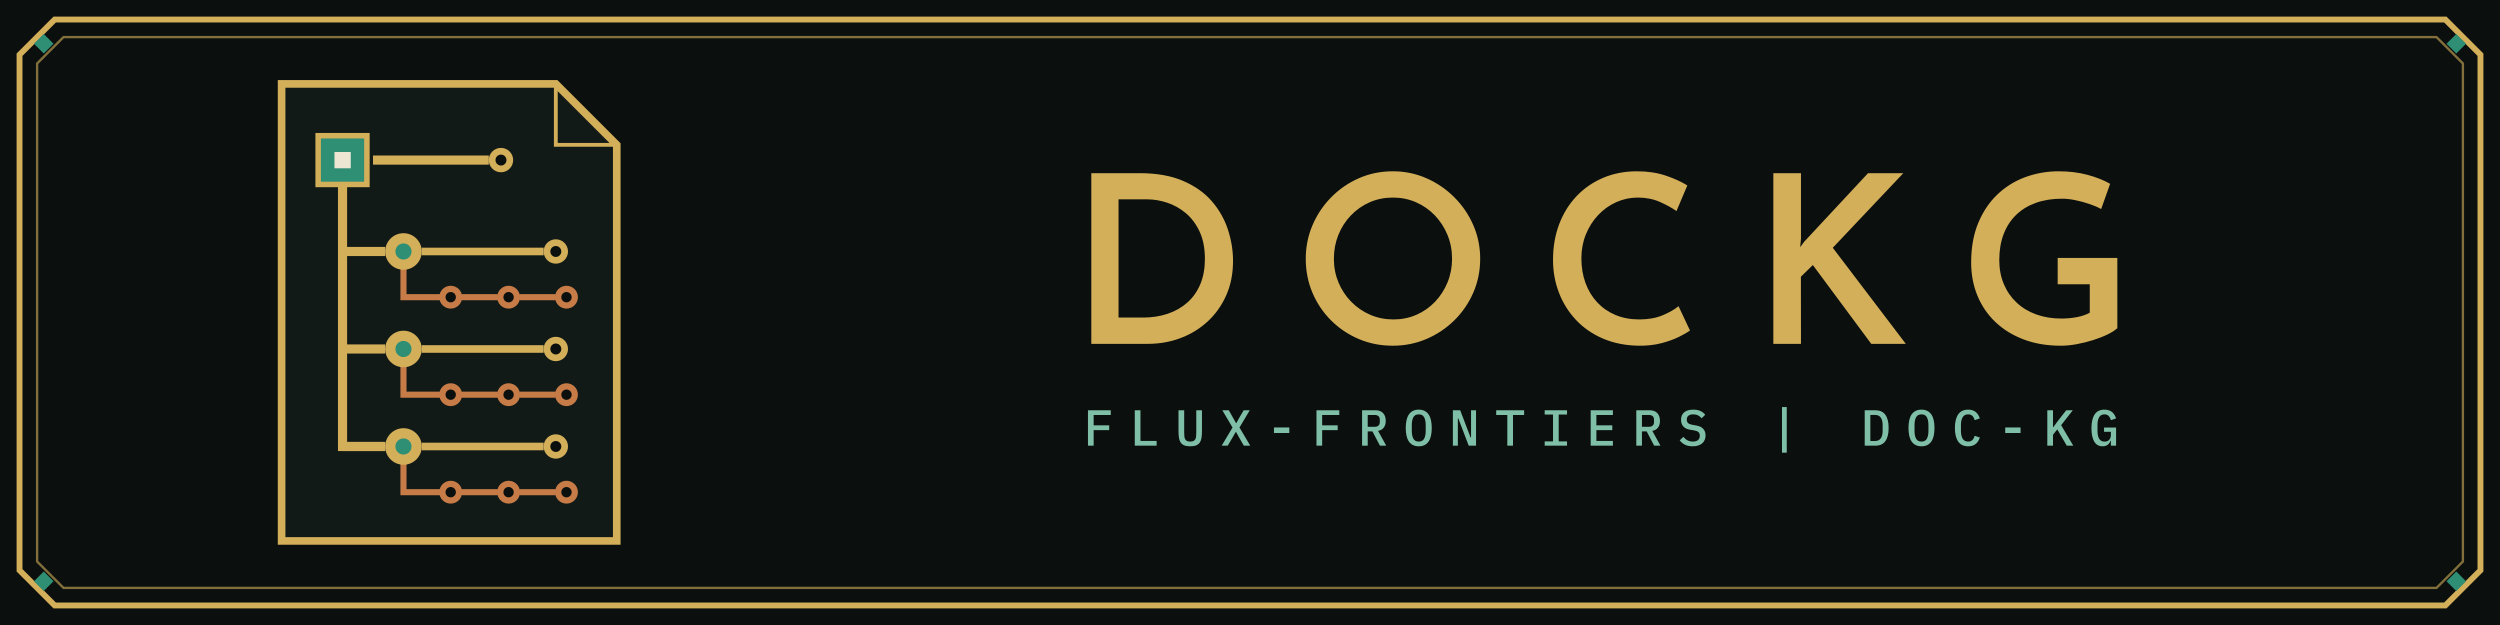
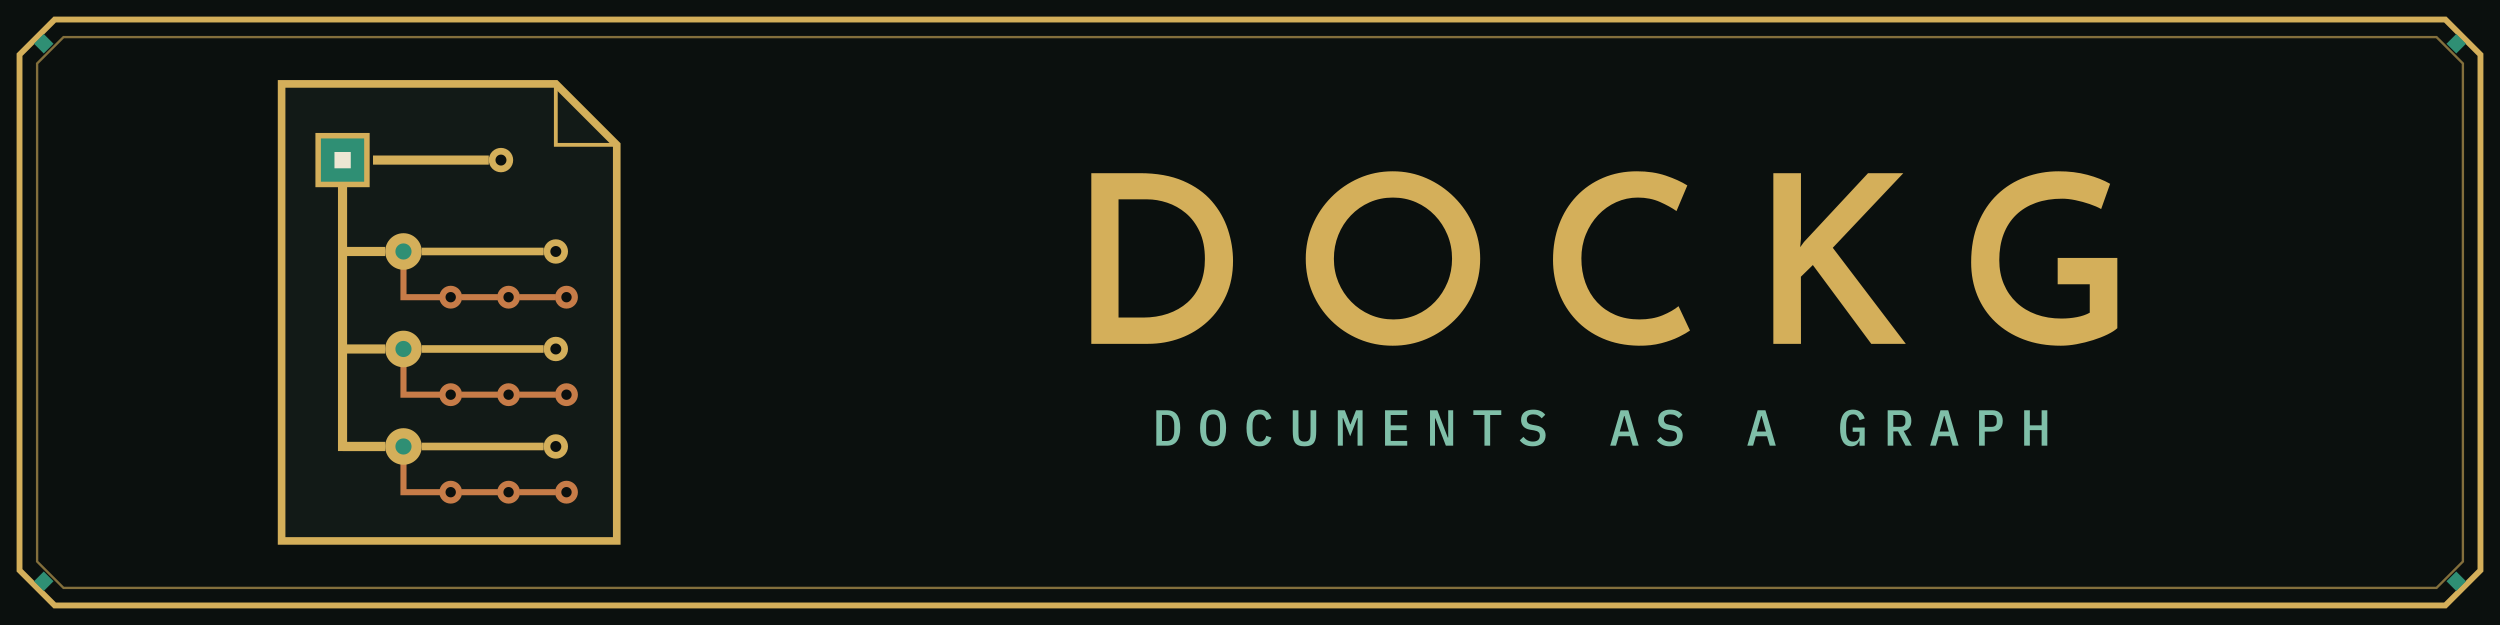
<svg xmlns="http://www.w3.org/2000/svg" width="1280" height="320" viewBox="0 0 1280 320">
  <rect width="1280" height="320" fill="#0B100E" />
  <path d="M28 10H1252L1270 28V292L1252 310H28L10 292V28Z" fill="none" stroke="#D4AF5A" stroke-width="3" />
  <path d="M32.5 19H1247.5L1261 32.5V287.5L1247.5 301H32.5L19 287.5V32.5Z" fill="none" stroke="#D4AF5A" stroke-width="1.2" stroke-opacity=".6" />
  <path fill="#2F8F74" d="M22.4 17.4L27.4 22.4L22.4 27.4L17.4 22.4Z" />
  <path fill="#2F8F74" d="M1257.6 17.4L1262.6 22.4L1257.6 27.4L1252.6 22.4Z" />
  <path fill="#2F8F74" d="M22.4 292.6L27.4 297.6L22.4 302.6L17.4 297.6Z" />
  <path fill="#2F8F74" d="M1257.6 292.6L1262.6 297.6L1257.6 302.6L1252.6 297.6Z" />
  <g transform="translate(30.3 -5.4) scale(0.78)">
    <path d="M146 62L326 62L366 102L366 362L146 362Z" fill="#121A17" stroke="#D4AF5A" stroke-width="5" stroke-linejoin="miter" />
    <path d="M326 62L326 102L366 102" fill="none" stroke="#D4AF5A" stroke-width="2.5" stroke-linejoin="miter" stroke-linecap="butt" />
    <path d="M186 112L186 300L214 300" fill="none" stroke="#D4AF5A" stroke-width="6" stroke-linejoin="miter" stroke-linecap="butt" />
    <path d="M206 112L282 112" fill="none" stroke="#D4AF5A" stroke-width="6" stroke-linejoin="miter" stroke-linecap="butt" />
    <circle cx="290" cy="112" r="8" fill="#D4AF5A" />
    <circle cx="290" cy="112" r="3.6" fill="#0B100E" />
    <path d="M186 172L214 172" fill="none" stroke="#D4AF5A" stroke-width="6" stroke-linejoin="miter" stroke-linecap="butt" />
    <path d="M238 172L318 172" fill="none" stroke="#D4AF5A" stroke-width="5" stroke-linejoin="miter" stroke-linecap="butt" />
    <circle cx="326" cy="172" r="8" fill="#D4AF5A" />
    <circle cx="326" cy="172" r="3.6" fill="#0B100E" />
    <path d="M226 182L226 202L250 202" fill="none" stroke="#C77C48" stroke-width="4" stroke-linejoin="miter" stroke-linecap="butt" />
    <circle cx="257" cy="202" r="7.5" fill="#C77C48" />
    <circle cx="257" cy="202" r="3.4" fill="#0B100E" />
    <path d="M264 202L288 202" fill="none" stroke="#C77C48" stroke-width="4" stroke-linejoin="miter" stroke-linecap="butt" />
    <circle cx="295" cy="202" r="7.5" fill="#C77C48" />
    <circle cx="295" cy="202" r="3.4" fill="#0B100E" />
    <path d="M302 202L326 202" fill="none" stroke="#C77C48" stroke-width="4" stroke-linejoin="miter" stroke-linecap="butt" />
    <circle cx="333" cy="202" r="7.5" fill="#C77C48" />
    <circle cx="333" cy="202" r="3.4" fill="#0B100E" />
    <circle cx="226" cy="172" r="12" fill="#D4AF5A" />
    <circle cx="226" cy="172" r="5.3" fill="#2F8F74" />
    <path d="M186 236L214 236" fill="none" stroke="#D4AF5A" stroke-width="6" stroke-linejoin="miter" stroke-linecap="butt" />
    <path d="M238 236L318 236" fill="none" stroke="#D4AF5A" stroke-width="5" stroke-linejoin="miter" stroke-linecap="butt" />
    <circle cx="326" cy="236" r="8" fill="#D4AF5A" />
    <circle cx="326" cy="236" r="3.6" fill="#0B100E" />
    <path d="M226 246L226 266L250 266" fill="none" stroke="#C77C48" stroke-width="4" stroke-linejoin="miter" stroke-linecap="butt" />
    <circle cx="257" cy="266" r="7.5" fill="#C77C48" />
    <circle cx="257" cy="266" r="3.4" fill="#0B100E" />
    <path d="M264 266L288 266" fill="none" stroke="#C77C48" stroke-width="4" stroke-linejoin="miter" stroke-linecap="butt" />
    <circle cx="295" cy="266" r="7.5" fill="#C77C48" />
    <circle cx="295" cy="266" r="3.4" fill="#0B100E" />
    <path d="M302 266L326 266" fill="none" stroke="#C77C48" stroke-width="4" stroke-linejoin="miter" stroke-linecap="butt" />
    <circle cx="333" cy="266" r="7.5" fill="#C77C48" />
    <circle cx="333" cy="266" r="3.4" fill="#0B100E" />
    <circle cx="226" cy="236" r="12" fill="#D4AF5A" />
    <circle cx="226" cy="236" r="5.3" fill="#2F8F74" />
    <path d="M186 300L214 300" fill="none" stroke="#D4AF5A" stroke-width="6" stroke-linejoin="miter" stroke-linecap="butt" />
    <path d="M238 300L318 300" fill="none" stroke="#D4AF5A" stroke-width="5" stroke-linejoin="miter" stroke-linecap="butt" />
    <circle cx="326" cy="300" r="8" fill="#D4AF5A" />
    <circle cx="326" cy="300" r="3.6" fill="#0B100E" />
    <path d="M226 310L226 330L250 330" fill="none" stroke="#C77C48" stroke-width="4" stroke-linejoin="miter" stroke-linecap="butt" />
    <circle cx="257" cy="330" r="7.5" fill="#C77C48" />
    <circle cx="257" cy="330" r="3.4" fill="#0B100E" />
    <path d="M264 330L288 330" fill="none" stroke="#C77C48" stroke-width="4" stroke-linejoin="miter" stroke-linecap="butt" />
    <circle cx="295" cy="330" r="7.5" fill="#C77C48" />
    <circle cx="295" cy="330" r="3.4" fill="#0B100E" />
    <path d="M302 330L326 330" fill="none" stroke="#C77C48" stroke-width="4" stroke-linejoin="miter" stroke-linecap="butt" />
    <circle cx="333" cy="330" r="7.5" fill="#C77C48" />
    <circle cx="333" cy="330" r="3.4" fill="#0B100E" />
    <circle cx="226" cy="300" r="12" fill="#D4AF5A" />
    <circle cx="226" cy="300" r="5.3" fill="#2F8F74" />
    <rect x="170" y="96" width="32" height="32" fill="#2F8F74" stroke="#D4AF5A" stroke-width="3.6" />
    <rect x="180.7" y="106.7" width="10.7" height="10.7" fill="#EDE6D3" />
  </g>
  <path fill="#D4AF5A" d="M558.748 176.046V88.662H583.528Q596.56 88.662 605.722 92.604Q614.884 96.546 620.494 103.074Q626.104 109.602 628.708 117.582Q631.312 125.562 631.312 133.59Q631.312 143.394 627.826 151.218Q624.34 159.042 618.31 164.604Q612.28 170.166 604.42 173.106Q596.56 176.046 587.776 176.046ZM572.692 162.594H585.208Q592.132 162.594 597.928 160.62Q603.724 158.646 607.984 154.854Q612.244 151.062 614.578 145.458Q616.912 139.854 616.912 132.642Q616.912 124.398 614.2 118.578Q611.488 112.758 607.114 109.11Q602.74 105.462 597.556 103.764Q592.372 102.066 587.392 102.066H572.692ZM668.548 132.457Q668.548 123.39 671.992 115.32Q675.436 107.25 681.562 101.022Q687.688 94.794 695.765 91.248Q703.843 87.702 713.087 87.702Q722.248 87.702 730.331 91.25Q738.413 94.797 744.629 101.024Q750.844 107.25 754.348 115.32Q757.852 123.39 757.852 132.467Q757.852 141.712 754.348 149.789Q750.844 157.866 744.634 163.992Q738.424 170.118 730.338 173.562Q722.253 177.006 713.082 177.006Q703.828 177.006 695.758 173.598Q687.688 170.19 681.562 164.1Q675.436 158.01 671.992 149.923Q668.548 141.837 668.548 132.457ZM682.948 132.494Q682.948 138.966 685.289 144.586Q687.63 150.206 691.817 154.486Q696.004 158.766 701.527 161.16Q707.049 163.554 713.469 163.554Q719.788 163.554 725.242 161.16Q730.696 158.766 734.759 154.484Q738.823 150.202 741.137 144.579Q743.452 138.956 743.452 132.47Q743.452 125.934 741.1 120.252Q738.748 114.57 734.635 110.274Q730.522 105.977 725.026 103.566Q719.531 101.154 713.164 101.154Q706.739 101.154 701.25 103.577Q695.762 106.001 691.629 110.321Q687.496 114.642 685.222 120.324Q682.948 126.006 682.948 132.494ZM865.276 169.23Q863.44 170.574 859.63 172.47Q855.82 174.366 850.576 175.728Q845.332 177.09 839.032 177.006Q828.808 176.838 820.678 173.334Q812.548 169.83 806.866 163.764Q801.184 157.698 798.166 149.832Q795.148 141.966 795.148 133.038Q795.148 123.174 798.262 114.882Q801.376 106.59 807.13 100.506Q812.884 94.422 820.768 91.062Q828.652 87.702 838.108 87.702Q846.34 87.702 852.892 89.922Q859.444 92.142 863.908 94.938L858.364 108.066Q855.004 105.678 849.934 103.416Q844.864 101.154 838.564 101.154Q832.768 101.154 827.518 103.506Q822.268 105.858 818.26 110.112Q814.252 114.366 811.96 120.024Q809.668 125.682 809.668 132.294Q809.668 139.05 811.744 144.798Q813.82 150.546 817.714 154.74Q821.608 158.934 827.062 161.244Q832.516 163.554 839.32 163.554Q846.148 163.554 851.242 161.436Q856.336 159.318 859.408 156.762ZM922.096 122.19 921.688 126.558 923.644 123.882 956.44 88.662H974.5L938.38 126.858L975.772 176.046H958.084L928.18 135.702L922.06 141.678L922.096 176.046H907.948V88.662H922.096ZM1084.072 168.03Q1082.332 169.638 1079.062 171.234Q1075.792 172.83 1071.682 174.126Q1067.572 175.422 1063.282 176.214Q1058.992 177.006 1055.164 177.006Q1044.58 177.006 1036.102 173.79Q1027.624 170.574 1021.612 164.838Q1015.6 159.102 1012.414 151.32Q1009.228 143.538 1009.228 134.37Q1009.228 122.97 1012.816 114.264Q1016.404 105.558 1022.614 99.618Q1028.824 93.678 1036.954 90.69Q1045.084 87.702 1054.048 87.702Q1062.028 87.702 1068.766 89.508Q1075.504 91.314 1080.388 94.11L1075.792 107.034Q1073.452 105.69 1069.888 104.472Q1066.324 103.254 1062.622 102.492Q1058.92 101.73 1055.824 101.73Q1048.336 101.73 1042.384 103.854Q1036.432 105.978 1032.238 110.046Q1028.044 114.114 1025.836 119.94Q1023.628 125.766 1023.628 133.17Q1023.628 139.914 1025.95 145.434Q1028.272 150.954 1032.496 154.92Q1036.72 158.886 1042.546 160.992Q1048.372 163.098 1055.464 163.098Q1059.58 163.098 1063.42 162.36Q1067.26 161.622 1069.96 160.098V145.53H1053.532V132.078H1084.072Z" />
-   <path fill="#7FBFA8" d="M557.036 228.194V210.046H568.71V212.49H559.948V217.768H567.904V220.212H559.948V228.194ZM581.008 228.194V210.046H583.92V225.75H592.188V228.194ZM606.306 210.046V221.2Q606.306 222.318 606.371 223.228Q606.436 224.138 606.748 224.775Q607.06 225.412 607.684 225.75Q608.308 226.088 609.4 226.088Q610.492 226.088 611.116 225.75Q611.74 225.412 612.052 224.775Q612.364 224.138 612.429 223.228Q612.494 222.318 612.494 221.2V210.046H615.406V220.68Q615.406 222.63 615.185 224.099Q614.964 225.568 614.314 226.543Q613.664 227.518 612.481 228.012Q611.298 228.506 609.4 228.506Q607.502 228.506 606.319 228.012Q605.136 227.518 604.486 226.543Q603.836 225.568 603.615 224.099Q603.394 222.63 603.394 220.68V210.046ZM640.132 228.194H636.83L634.776 224.606L632.852 221.174H632.696L630.72 224.606L628.588 228.194H625.494L631.058 218.886L625.832 210.046H629.134L630.98 213.296L632.852 216.65H632.982L634.854 213.296L636.778 210.046H639.872L634.62 218.886ZM652.274 221.694V218.86H660.126V221.694ZM674.036 228.194V210.046H685.71V212.49H676.948V217.768H684.904V220.212H676.948V228.194ZM700.27 228.194H697.384V210.046H704.17Q706.77 210.046 708.135 211.502Q709.5 212.958 709.5 215.506Q709.5 217.586 708.486 218.938Q707.472 220.29 705.574 220.602L709.76 228.194H706.536L702.688 220.862H700.27ZM703.754 218.522Q706.458 218.522 706.458 216.052V214.934Q706.458 212.464 703.754 212.464H700.27V218.522ZM726.4 228.506Q724.684 228.506 723.423 227.869Q722.162 227.232 721.343 226.036Q720.524 224.84 720.134 223.098Q719.744 221.356 719.744 219.12Q719.744 216.91 720.134 215.155Q720.524 213.4 721.343 212.204Q722.162 211.008 723.423 210.371Q724.684 209.734 726.4 209.734Q728.116 209.734 729.377 210.371Q730.638 211.008 731.457 212.204Q732.276 213.4 732.666 215.155Q733.056 216.91 733.056 219.12Q733.056 221.356 732.666 223.098Q732.276 224.84 731.457 226.036Q730.638 227.232 729.377 227.869Q728.116 228.506 726.4 228.506ZM726.4 226.088Q728.35 226.088 729.156 224.619Q729.962 223.15 729.962 220.628V217.586Q729.962 215.09 729.156 213.621Q728.35 212.152 726.4 212.152Q724.45 212.152 723.644 213.621Q722.838 215.09 722.838 217.586V220.654Q722.838 223.15 723.644 224.619Q724.45 226.088 726.4 226.088ZM746.654 214.232H746.42V228.194H743.872V210.046H747.616L752.946 224.008H753.18V210.046H755.728V228.194H751.984ZM774.656 212.49V228.194H771.744V212.49H766.05V210.046H780.35V212.49ZM790.88 228.194V225.984H795.144V212.256H790.88V210.046H802.32V212.256H798.056V225.984H802.32V228.194ZM814.436 228.194V210.046H825.798V212.49H817.348V217.768H825.486V220.212H817.348V225.75H825.798V228.194ZM840.67 228.194H837.784V210.046H844.57Q847.17 210.046 848.535 211.502Q849.9 212.958 849.9 215.506Q849.9 217.586 848.886 218.938Q847.872 220.29 845.974 220.602L850.16 228.194H846.936L843.088 220.862H840.67ZM844.154 218.522Q846.858 218.522 846.858 216.052V214.934Q846.858 212.464 844.154 212.464H840.67V218.522ZM866.644 228.506Q864.278 228.506 862.666 227.674Q861.054 226.842 860.014 225.464L861.886 223.67Q862.926 224.918 864.096 225.503Q865.266 226.088 866.748 226.088Q868.464 226.088 869.387 225.308Q870.31 224.528 870.31 223.072Q870.31 221.902 869.634 221.265Q868.958 220.628 867.32 220.342L865.344 220.03Q864.044 219.822 863.16 219.341Q862.276 218.86 861.73 218.197Q861.184 217.534 860.937 216.715Q860.69 215.896 860.69 214.986Q860.69 212.412 862.354 211.073Q864.018 209.734 866.93 209.734Q869.088 209.734 870.609 210.423Q872.13 211.112 873.066 212.36L871.246 214.18Q870.492 213.27 869.465 212.711Q868.438 212.152 866.93 212.152Q865.318 212.152 864.473 212.841Q863.628 213.53 863.628 214.856Q863.628 215.974 864.291 216.611Q864.954 217.248 866.644 217.534L868.568 217.872Q871.012 218.314 872.13 219.653Q873.248 220.992 873.248 222.916Q873.248 224.164 872.819 225.204Q872.39 226.244 871.545 226.972Q870.7 227.7 869.465 228.103Q868.23 228.506 866.644 228.506ZM912.378 231.782V208.434H914.822V231.782ZM954.732 210.046H960.14Q963.624 210.046 965.301 212.36Q966.978 214.674 966.978 219.12Q966.978 223.566 965.301 225.88Q963.624 228.194 960.14 228.194H954.732ZM959.958 225.802Q961.96 225.802 962.935 224.463Q963.91 223.124 963.91 220.628V217.612Q963.91 215.116 962.935 213.777Q961.96 212.438 959.958 212.438H957.618V225.802ZM983.8 228.506Q982.084 228.506 980.823 227.869Q979.562 227.232 978.743 226.036Q977.924 224.84 977.534 223.098Q977.144 221.356 977.144 219.12Q977.144 216.91 977.534 215.155Q977.924 213.4 978.743 212.204Q979.562 211.008 980.823 210.371Q982.084 209.734 983.8 209.734Q985.516 209.734 986.777 210.371Q988.038 211.008 988.857 212.204Q989.676 213.4 990.066 215.155Q990.456 216.91 990.456 219.12Q990.456 221.356 990.066 223.098Q989.676 224.84 988.857 226.036Q988.038 227.232 986.777 227.869Q985.516 228.506 983.8 228.506ZM983.8 226.088Q985.75 226.088 986.556 224.619Q987.362 223.15 987.362 220.628V217.586Q987.362 215.09 986.556 213.621Q985.75 212.152 983.8 212.152Q981.85 212.152 981.044 213.621Q980.238 215.09 980.238 217.586V220.654Q980.238 223.15 981.044 224.619Q981.85 226.088 983.8 226.088ZM1007.72 228.506Q1004.262 228.506 1002.585 226.062Q1000.908 223.618 1000.908 219.12Q1000.908 214.622 1002.585 212.178Q1004.262 209.734 1007.72 209.734Q1009.046 209.734 1010.021 210.085Q1010.996 210.436 1011.698 211.047Q1012.4 211.658 1012.881 212.477Q1013.362 213.296 1013.674 214.232L1011.048 215.116Q1010.84 214.492 1010.58 213.946Q1010.32 213.4 1009.93 213.01Q1009.54 212.62 1009.007 212.386Q1008.474 212.152 1007.694 212.152Q1005.77 212.152 1004.886 213.621Q1004.002 215.09 1004.002 217.586V220.654Q1004.002 223.15 1004.886 224.619Q1005.77 226.088 1007.694 226.088Q1008.474 226.088 1009.007 225.854Q1009.54 225.62 1009.93 225.23Q1010.32 224.84 1010.58 224.294Q1010.84 223.748 1011.048 223.124L1013.674 224.008Q1013.362 224.944 1012.881 225.763Q1012.4 226.582 1011.698 227.193Q1010.996 227.804 1010.021 228.155Q1009.046 228.506 1007.72 228.506ZM1026.674 221.694V218.86H1034.526V221.694ZM1053.324 219.848 1051.14 222.578V228.194H1048.228V210.046H1051.14V218.73H1051.27L1053.48 215.714L1057.926 210.046H1061.28L1055.3 217.69L1061.514 228.194H1058.186ZM1080.78 225.698H1080.598Q1080.364 226.244 1080.039 226.751Q1079.714 227.258 1079.233 227.648Q1078.752 228.038 1078.076 228.272Q1077.4 228.506 1076.516 228.506Q1073.682 228.506 1072.252 226.088Q1070.822 223.67 1070.822 219.25Q1070.822 214.622 1072.46 212.178Q1074.098 209.734 1077.478 209.734Q1078.804 209.734 1079.805 210.098Q1080.806 210.462 1081.508 211.073Q1082.21 211.684 1082.678 212.503Q1083.146 213.322 1083.432 214.232L1080.806 215.116Q1080.598 214.518 1080.338 213.985Q1080.078 213.452 1079.701 213.036Q1079.324 212.62 1078.791 212.386Q1078.258 212.152 1077.504 212.152Q1075.606 212.152 1074.761 213.621Q1073.916 215.09 1073.916 217.586V220.472Q1073.916 221.72 1074.098 222.76Q1074.28 223.8 1074.709 224.541Q1075.138 225.282 1075.827 225.698Q1076.516 226.114 1077.504 226.114Q1079.09 226.114 1079.935 225.165Q1080.78 224.216 1080.78 222.734V221.096H1077.27V218.912H1083.432V228.194H1080.78Z" />
+   <path fill="#7FBFA8" d="M592.032 210.046H597.44Q600.924 210.046 602.601 212.36Q604.278 214.674 604.278 219.12Q604.278 223.566 602.601 225.88Q600.924 228.194 597.44 228.194H592.032ZM597.258 225.802Q599.26 225.802 600.235 224.463Q601.21 223.124 601.21 220.628V217.612Q601.21 215.116 600.235 213.777Q599.26 212.438 597.258 212.438H594.918V225.802ZM621.1 228.506Q619.384 228.506 618.123 227.869Q616.862 227.232 616.043 226.036Q615.224 224.84 614.834 223.098Q614.444 221.356 614.444 219.12Q614.444 216.91 614.834 215.155Q615.224 213.4 616.043 212.204Q616.862 211.008 618.123 210.371Q619.384 209.734 621.1 209.734Q622.816 209.734 624.077 210.371Q625.338 211.008 626.157 212.204Q626.976 213.4 627.366 215.155Q627.756 216.91 627.756 219.12Q627.756 221.356 627.366 223.098Q626.976 224.84 626.157 226.036Q625.338 227.232 624.077 227.869Q622.816 228.506 621.1 228.506ZM621.1 226.088Q623.05 226.088 623.856 224.619Q624.662 223.15 624.662 220.628V217.586Q624.662 215.09 623.856 213.621Q623.05 212.152 621.1 212.152Q619.15 212.152 618.344 213.621Q617.538 215.09 617.538 217.586V220.654Q617.538 223.15 618.344 224.619Q619.15 226.088 621.1 226.088ZM645.02 228.506Q641.562 228.506 639.885 226.062Q638.208 223.618 638.208 219.12Q638.208 214.622 639.885 212.178Q641.562 209.734 645.02 209.734Q646.346 209.734 647.321 210.085Q648.296 210.436 648.998 211.047Q649.7 211.658 650.181 212.477Q650.662 213.296 650.974 214.232L648.348 215.116Q648.14 214.492 647.88 213.946Q647.62 213.4 647.23 213.01Q646.84 212.62 646.307 212.386Q645.774 212.152 644.994 212.152Q643.07 212.152 642.186 213.621Q641.302 215.09 641.302 217.586V220.654Q641.302 223.15 642.186 224.619Q643.07 226.088 644.994 226.088Q645.774 226.088 646.307 225.854Q646.84 225.62 647.23 225.23Q647.62 224.84 647.88 224.294Q648.14 223.748 648.348 223.124L650.974 224.008Q650.662 224.944 650.181 225.763Q649.7 226.582 648.998 227.193Q648.296 227.804 647.321 228.155Q646.346 228.506 645.02 228.506ZM664.806 210.046V221.2Q664.806 222.318 664.871 223.228Q664.936 224.138 665.248 224.775Q665.56 225.412 666.184 225.75Q666.808 226.088 667.9 226.088Q668.992 226.088 669.616 225.75Q670.24 225.412 670.552 224.775Q670.864 224.138 670.929 223.228Q670.994 222.318 670.994 221.2V210.046H673.906V220.68Q673.906 222.63 673.685 224.099Q673.464 225.568 672.814 226.543Q672.164 227.518 670.981 228.012Q669.798 228.506 667.9 228.506Q666.002 228.506 664.819 228.012Q663.636 227.518 662.986 226.543Q662.336 225.568 662.115 224.099Q661.894 222.63 661.894 220.68V210.046ZM695.07 219.51 695.148 214.05H694.94L691.3 223.384L687.66 214.05H687.452L687.53 219.51V228.194H684.956V210.046H688.518L691.3 217.248H691.482L694.29 210.046H697.644V228.194H695.07ZM709.136 228.194V210.046H720.498V212.49H712.048V217.768H720.186V220.212H712.048V225.75H720.498V228.194ZM734.954 214.232H734.72V228.194H732.172V210.046H735.916L741.246 224.008H741.48V210.046H744.028V228.194H740.284ZM762.956 212.49V228.194H760.044V212.49H754.35V210.046H768.65V212.49ZM784.744 228.506Q782.378 228.506 780.766 227.674Q779.154 226.842 778.114 225.464L779.986 223.67Q781.026 224.918 782.196 225.503Q783.366 226.088 784.848 226.088Q786.564 226.088 787.487 225.308Q788.41 224.528 788.41 223.072Q788.41 221.902 787.734 221.265Q787.058 220.628 785.42 220.342L783.444 220.03Q782.144 219.822 781.26 219.341Q780.376 218.86 779.83 218.197Q779.284 217.534 779.037 216.715Q778.79 215.896 778.79 214.986Q778.79 212.412 780.454 211.073Q782.118 209.734 785.03 209.734Q787.188 209.734 788.709 210.423Q790.23 211.112 791.166 212.36L789.346 214.18Q788.592 213.27 787.565 212.711Q786.538 212.152 785.03 212.152Q783.418 212.152 782.573 212.841Q781.728 213.53 781.728 214.856Q781.728 215.974 782.391 216.611Q783.054 217.248 784.744 217.534L786.668 217.872Q789.112 218.314 790.23 219.653Q791.348 220.992 791.348 222.916Q791.348 224.164 790.919 225.204Q790.49 226.244 789.645 226.972Q788.8 227.7 787.565 228.103Q786.33 228.506 784.744 228.506ZM835.912 228.194 834.534 223.358H828.762L827.384 228.194H824.42L829.724 210.046H833.702L839.006 228.194ZM831.752 212.984H831.544L829.308 220.94H833.988ZM854.944 228.506Q852.578 228.506 850.966 227.674Q849.354 226.842 848.314 225.464L850.186 223.67Q851.226 224.918 852.396 225.503Q853.566 226.088 855.048 226.088Q856.764 226.088 857.687 225.308Q858.61 224.528 858.61 223.072Q858.61 221.902 857.934 221.265Q857.258 220.628 855.62 220.342L853.644 220.03Q852.344 219.822 851.46 219.341Q850.576 218.86 850.03 218.197Q849.484 217.534 849.237 216.715Q848.99 215.896 848.99 214.986Q848.99 212.412 850.654 211.073Q852.318 209.734 855.23 209.734Q857.388 209.734 858.909 210.423Q860.43 211.112 861.366 212.36L859.546 214.18Q858.792 213.27 857.765 212.711Q856.738 212.152 855.23 212.152Q853.618 212.152 852.773 212.841Q851.928 213.53 851.928 214.856Q851.928 215.974 852.591 216.611Q853.254 217.248 854.944 217.534L856.868 217.872Q859.312 218.314 860.43 219.653Q861.548 220.992 861.548 222.916Q861.548 224.164 861.119 225.204Q860.69 226.244 859.845 226.972Q859.0 227.7 857.765 228.103Q856.53 228.506 854.944 228.506ZM906.112 228.194 904.734 223.358H898.962L897.584 228.194H894.62L899.924 210.046H903.902L909.206 228.194ZM901.952 212.984H901.744L899.508 220.94H904.188ZM952.08 225.698H951.898Q951.664 226.244 951.339 226.751Q951.014 227.258 950.533 227.648Q950.052 228.038 949.376 228.272Q948.7 228.506 947.816 228.506Q944.982 228.506 943.552 226.088Q942.122 223.67 942.122 219.25Q942.122 214.622 943.76 212.178Q945.398 209.734 948.778 209.734Q950.104 209.734 951.105 210.098Q952.106 210.462 952.808 211.073Q953.51 211.684 953.978 212.503Q954.446 213.322 954.732 214.232L952.106 215.116Q951.898 214.518 951.638 213.985Q951.378 213.452 951.001 213.036Q950.624 212.62 950.091 212.386Q949.558 212.152 948.804 212.152Q946.906 212.152 946.061 213.621Q945.216 215.09 945.216 217.586V220.472Q945.216 221.72 945.398 222.76Q945.58 223.8 946.009 224.541Q946.438 225.282 947.127 225.698Q947.816 226.114 948.804 226.114Q950.39 226.114 951.235 225.165Q952.08 224.216 952.08 222.734V221.096H948.57V218.912H954.732V228.194H952.08ZM969.37 228.194H966.484V210.046H973.27Q975.87 210.046 977.235 211.502Q978.6 212.958 978.6 215.506Q978.6 217.586 977.586 218.938Q976.572 220.29 974.674 220.602L978.86 228.194H975.636L971.788 220.862H969.37ZM972.854 218.522Q975.558 218.522 975.558 216.052V214.934Q975.558 212.464 972.854 212.464H969.37V218.522ZM999.712 228.194 998.334 223.358H992.562L991.184 228.194H988.22L993.524 210.046H997.502L1002.806 228.194ZM995.552 212.984H995.344L993.108 220.94H997.788ZM1013.284 228.194V210.046H1020.07Q1022.67 210.046 1024.035 211.502Q1025.4 212.958 1025.4 215.506Q1025.4 218.054 1024.035 219.51Q1022.67 220.966 1020.07 220.966H1016.196V228.194ZM1016.196 218.548H1019.628Q1022.332 218.548 1022.332 216.052V214.934Q1022.332 212.464 1019.628 212.464H1016.196ZM1045.316 220.212H1039.284V228.194H1036.372V210.046H1039.284V217.768H1045.316V210.046H1048.228V228.194H1045.316Z" />
</svg>
